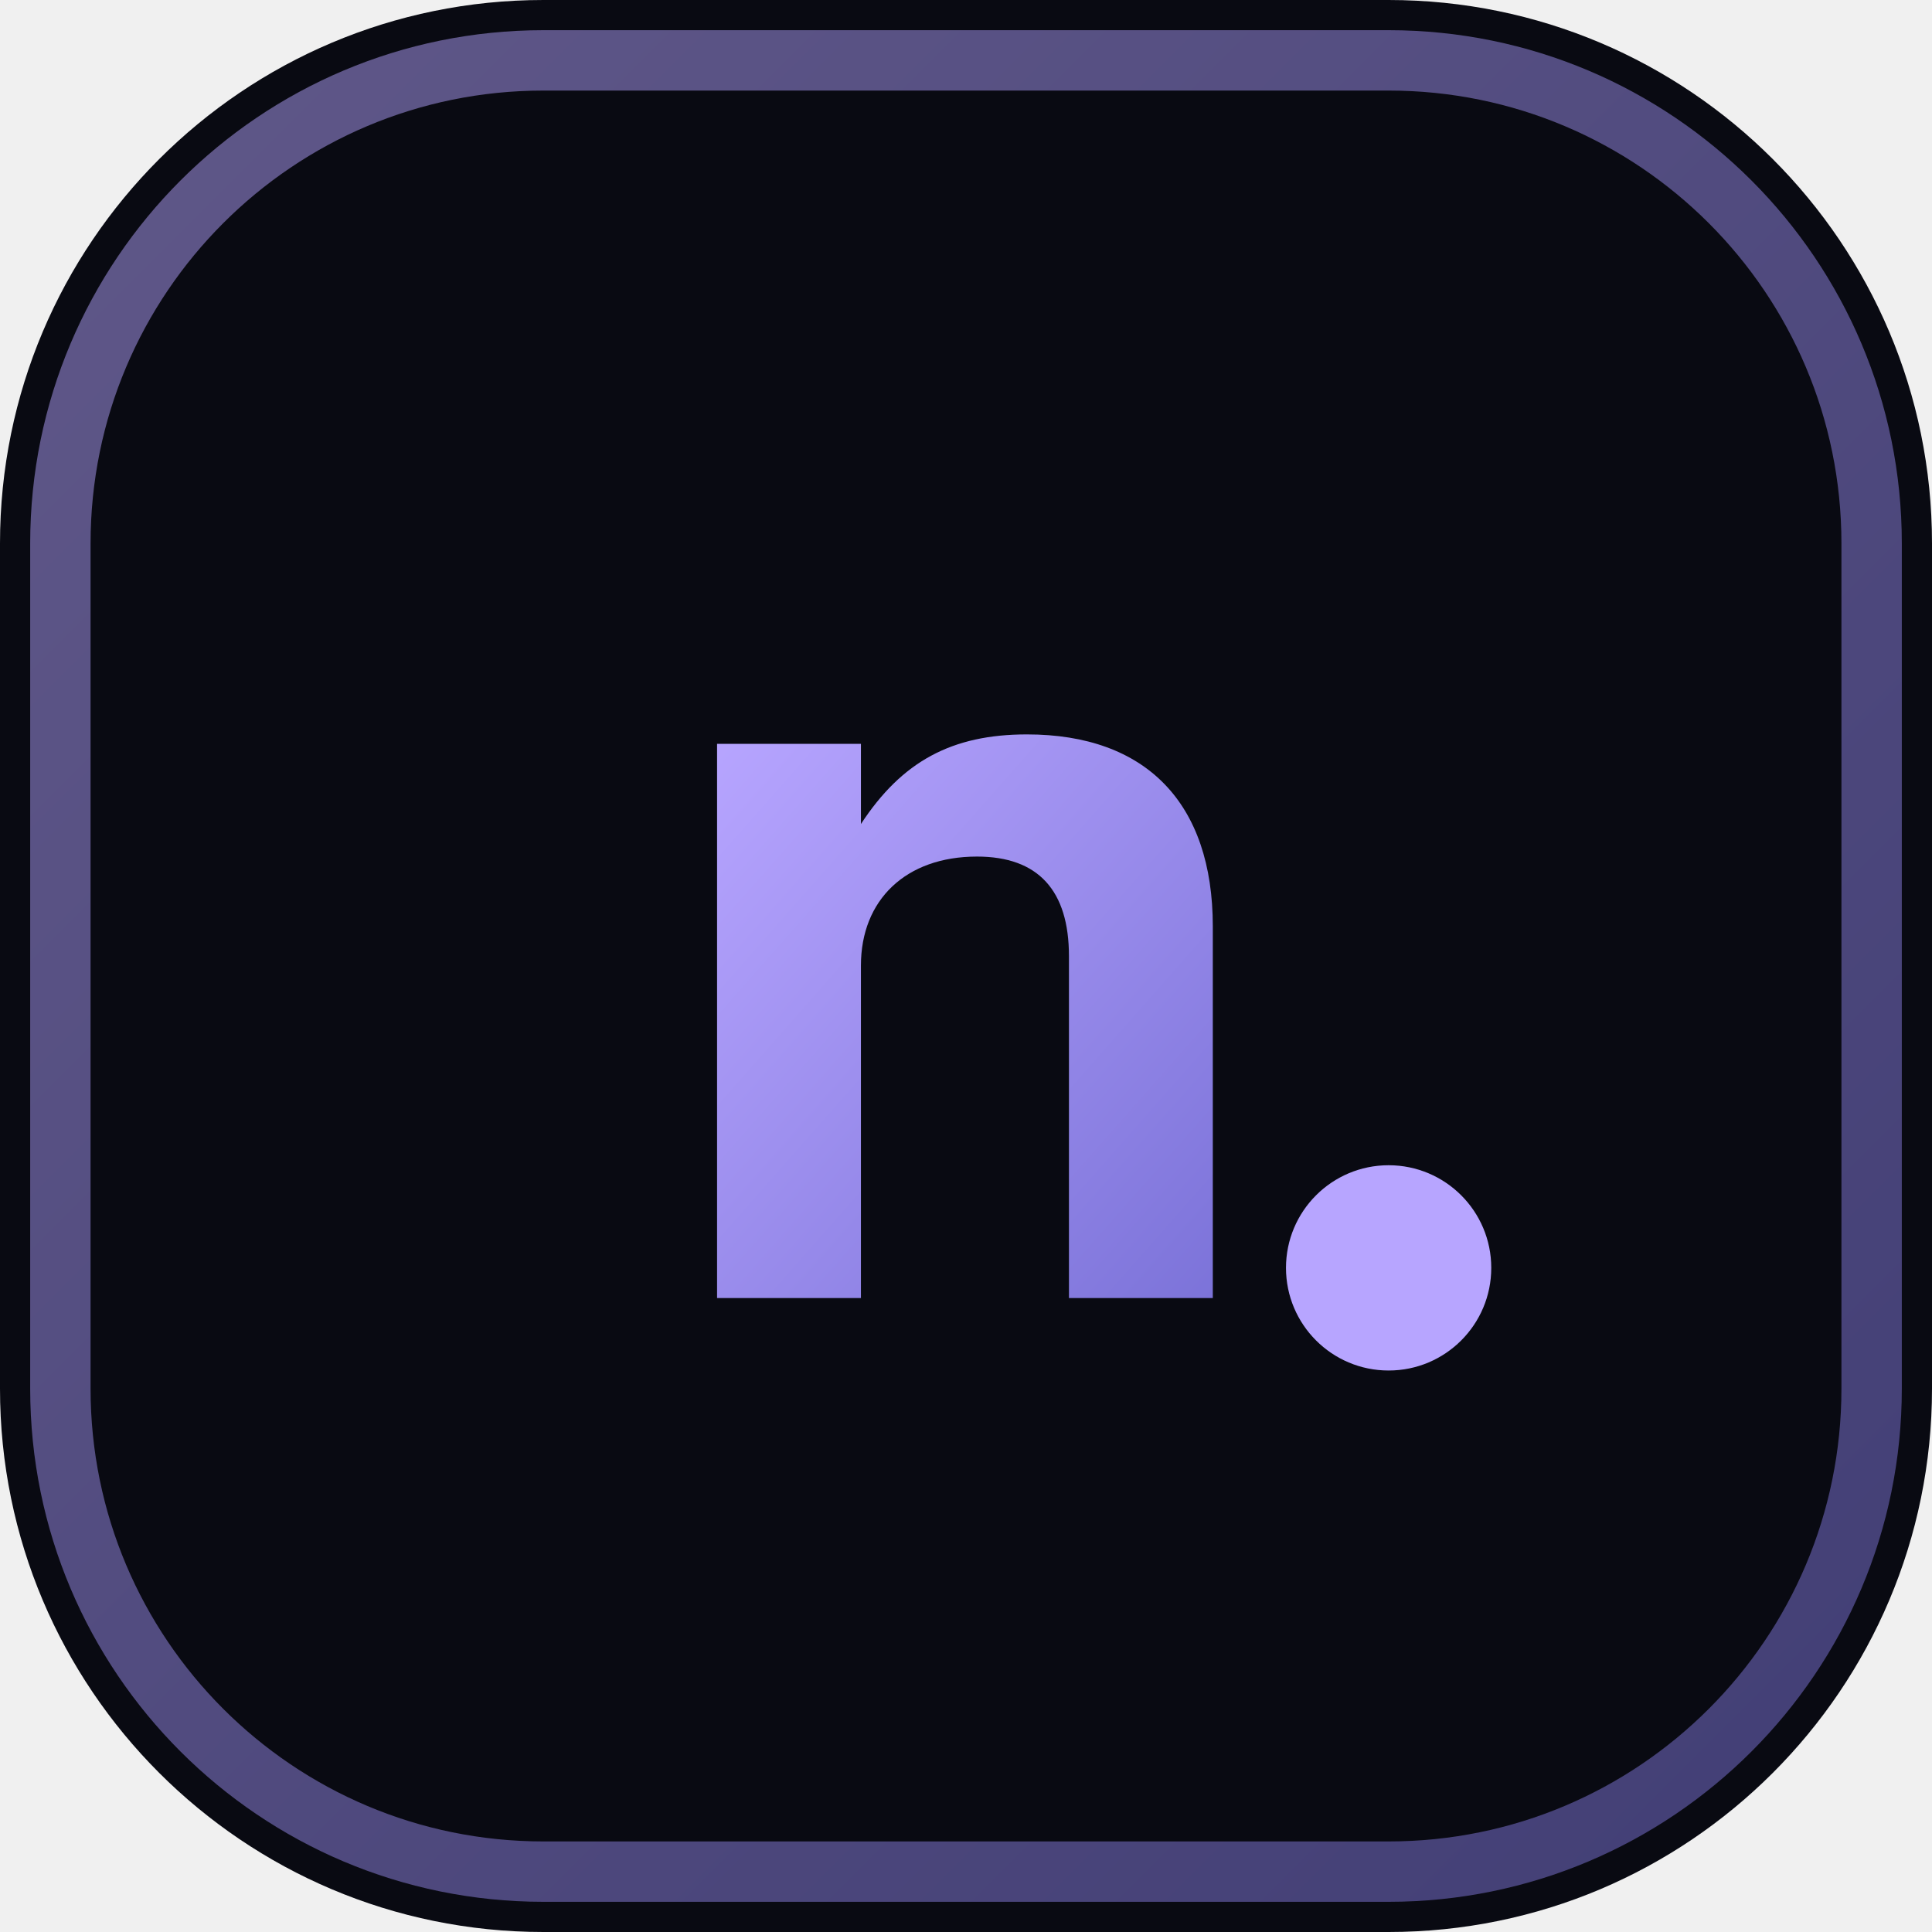
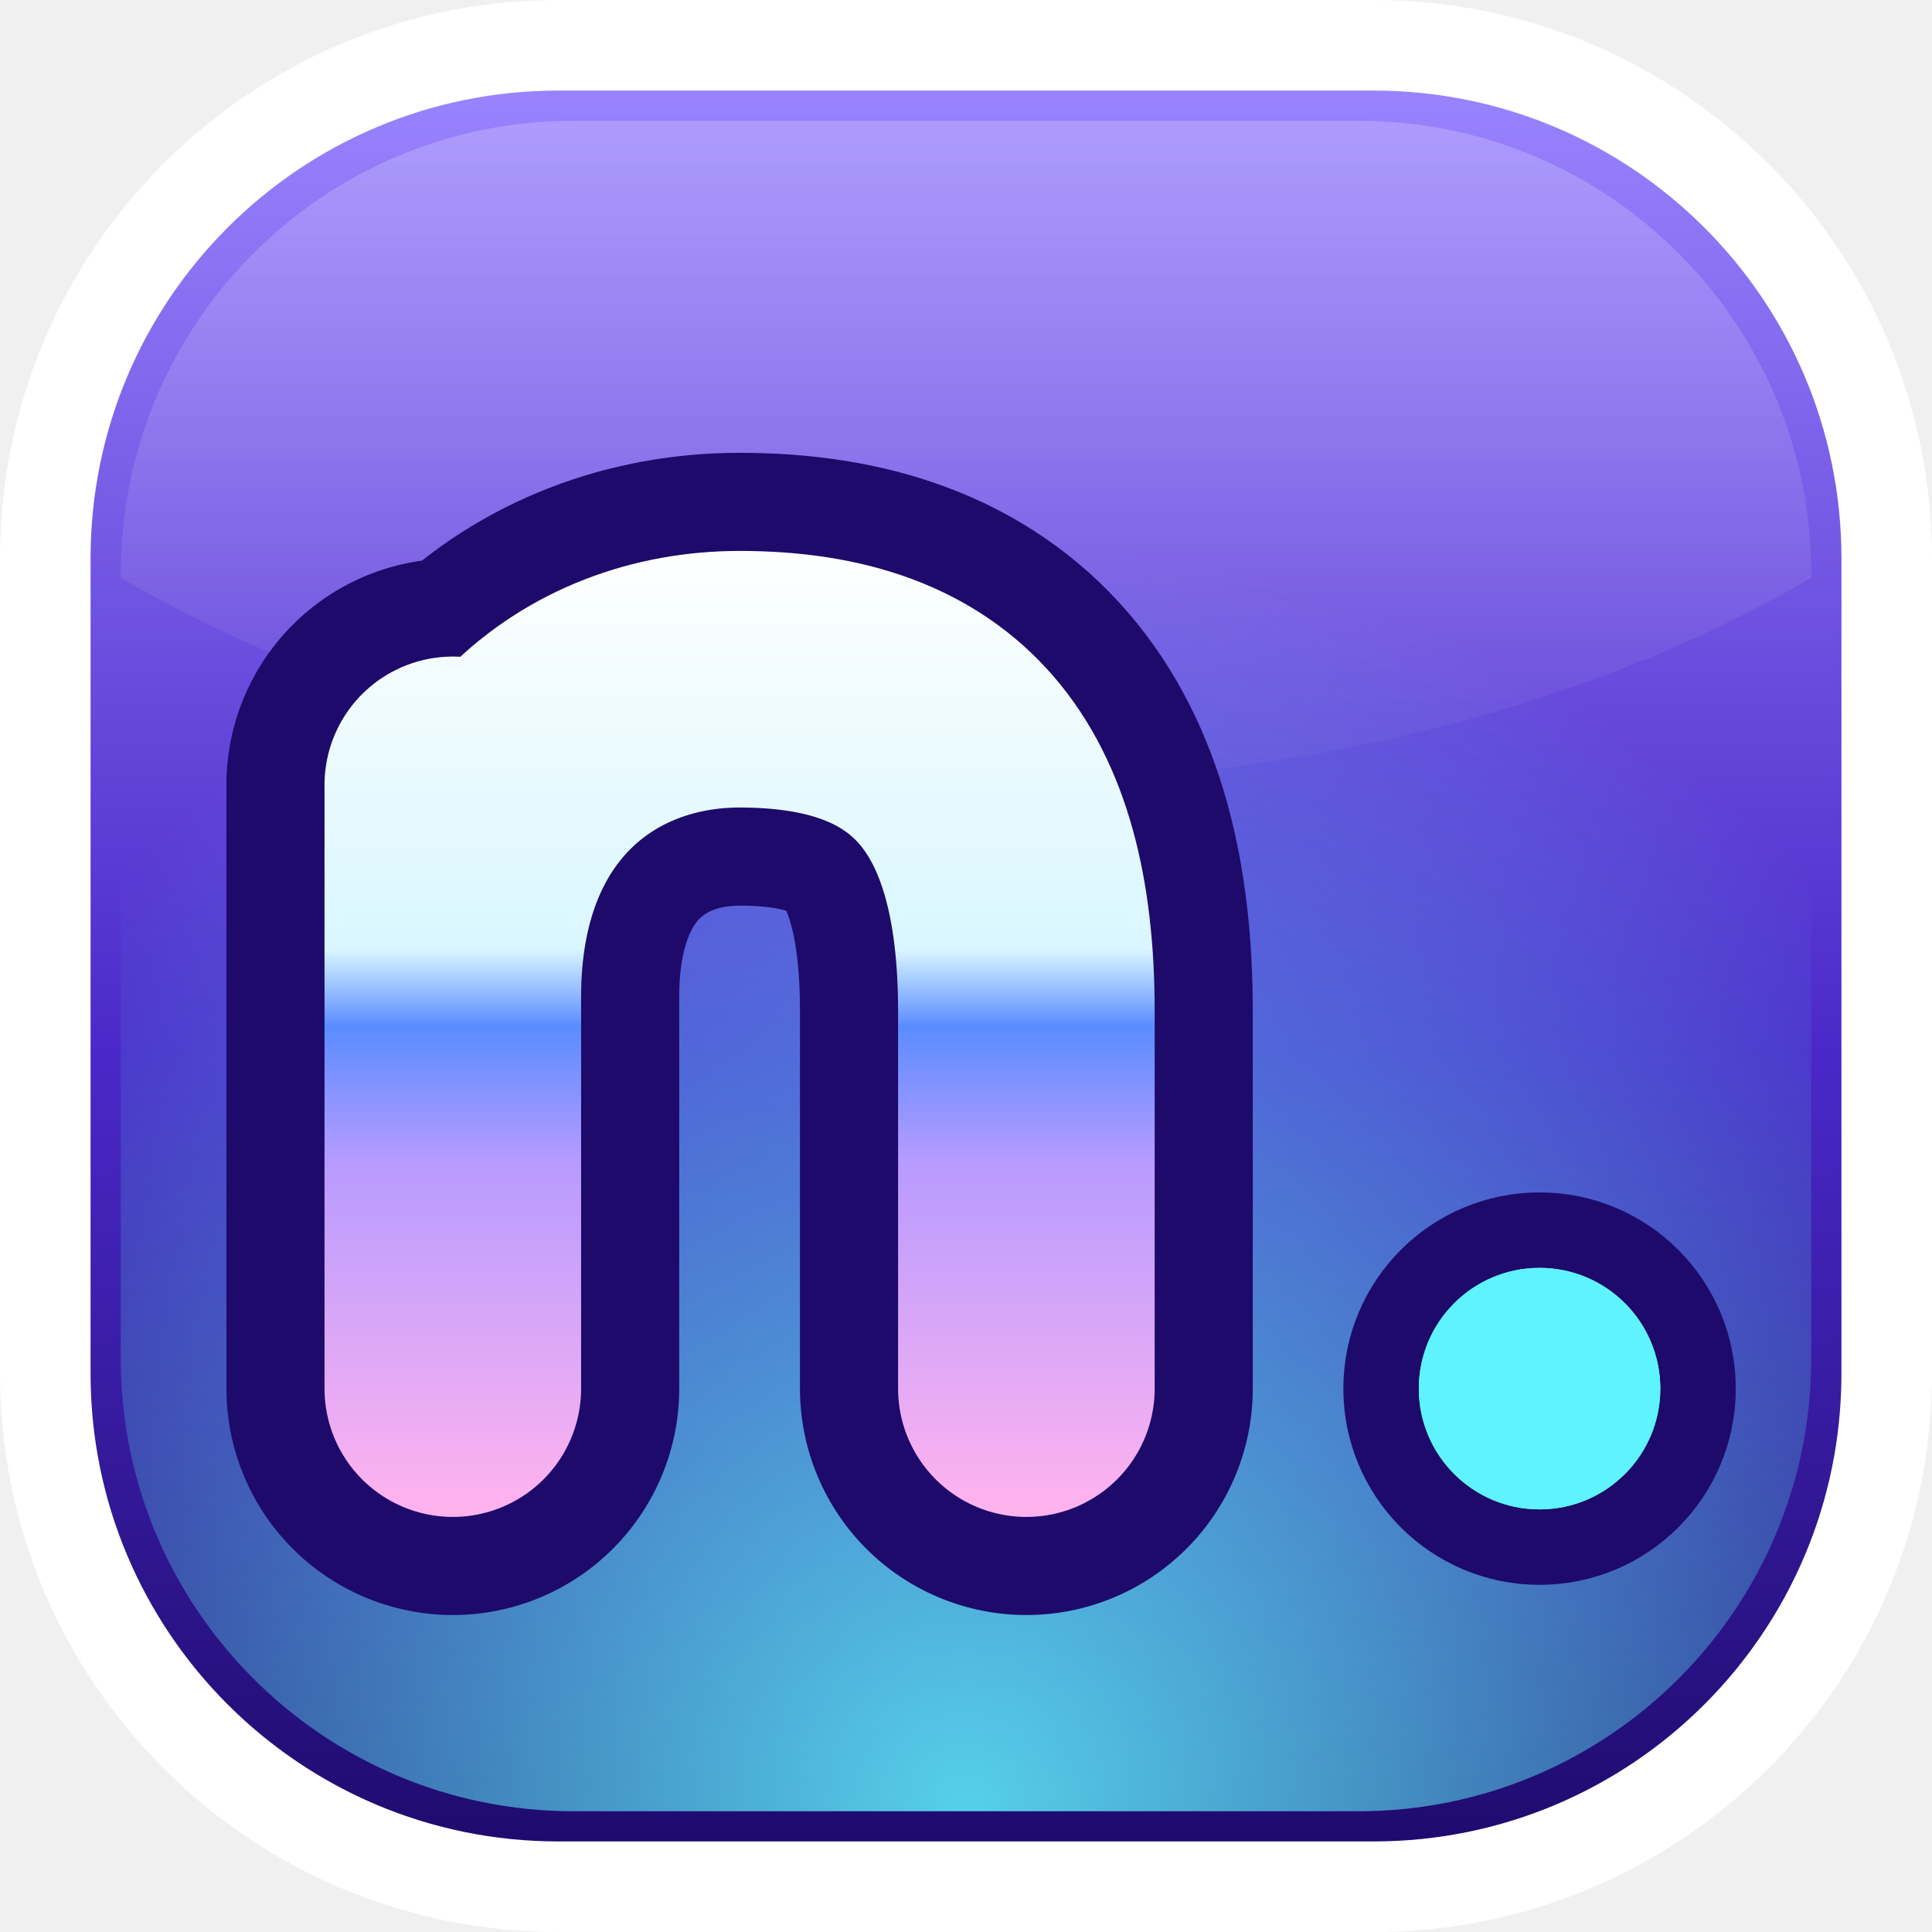
<svg xmlns="http://www.w3.org/2000/svg" viewBox="0 0 64 64">
  <defs>
-     <linearGradient id="g" x1="0" y1="0" x2="1" y2="1">
-       <stop offset="0" stop-color="#b7a5ff" />
-       <stop offset="1" stop-color="#7c73d9" />
+     <linearGradient id="bg" x1="0" y1="0" x2="0" y2="1">
+       <stop offset="0" stop-color="#9b86ff" />
+       <stop offset=".55" stop-color="#4a28c8" />
+       <stop offset="1" stop-color="#1d0a6b" />
    </linearGradient>
+     <radialGradient id="glow" cx=".5" cy="1" r=".75">
+       <stop offset="0" stop-color="#5ff3ff" stop-opacity=".85" />
+       <stop offset="1" stop-color="#5ff3ff" stop-opacity="0" />
+     </radialGradient>
+     <linearGradient id="chrome" gradientUnits="userSpaceOnUse" x1="0" y1="18" x2="0" y2="50">
+       <stop offset="0" stop-color="#fff" />
+       <stop offset=".42" stop-color="#d9f6ff" />
+       <stop offset=".5" stop-color="#5a8cff" />
+       <stop offset=".64" stop-color="#b79bff" />
+       <stop offset="1" stop-color="#ffb3ee" />
+     </linearGradient>
+     <linearGradient id="gloss" x1="0" y1="0" x2="0" y2="1">
+       <stop offset="0" stop-color="#fff" stop-opacity=".85" />
+       <stop offset="1" stop-color="#fff" stop-opacity=".05" />
+     </linearGradient>
+     <clipPath id="c">
+       <rect x="4" y="4" width="56" height="56" rx="15" />
+     </clipPath>
  </defs>
-   <rect width="64" height="64" rx="18" fill="#090a12" />
-   <rect x="2" y="2" width="60" height="60" rx="16" fill="none" stroke="url(#g)" stroke-opacity=".5" stroke-width="2" />
-   <text x="32" y="43" text-anchor="middle" font-family="Helvetica,Arial,sans-serif" font-weight="700" font-size="34" fill="url(#g)">n</text>
-   <circle cx="46" cy="42" r="3.4" fill="#b7a5ff" />
+   <rect x="1.5" y="1.5" width="61" height="61" rx="17" fill="url(#bg)" stroke="#fff" stroke-width="3" />
+   <rect x="4" y="4" width="56" height="56" rx="15" fill="url(#glow)" />
+   <ellipse cx="32" cy="2" rx="40" ry="24" fill="url(#gloss)" opacity=".5" clip-path="url(#c)" />
+   <path d="M15 46V26M15 46V33C15 26 19.5 22.5 24.5 22.5c6.5 0 9.5 3.5 9.5 11V46" fill="none" stroke="#1d0a6b" stroke-width="15" stroke-linecap="round" stroke-linejoin="round" />
+   <circle cx="51" cy="46" r="4" fill="#5ff3ff" stroke="#1d0a6b" stroke-width="5" paint-order="stroke" />
+   <path d="M15 46V26M15 46V33C15 26 19.5 22.5 24.5 22.5c6.5 0 9.5 3.5 9.5 11V46" fill="none" stroke="url(#chrome)" stroke-width="8.5" stroke-linecap="round" stroke-linejoin="round" />
+   <circle cx="51" cy="46" r="4" fill="#5ff3ff" />
</svg>
